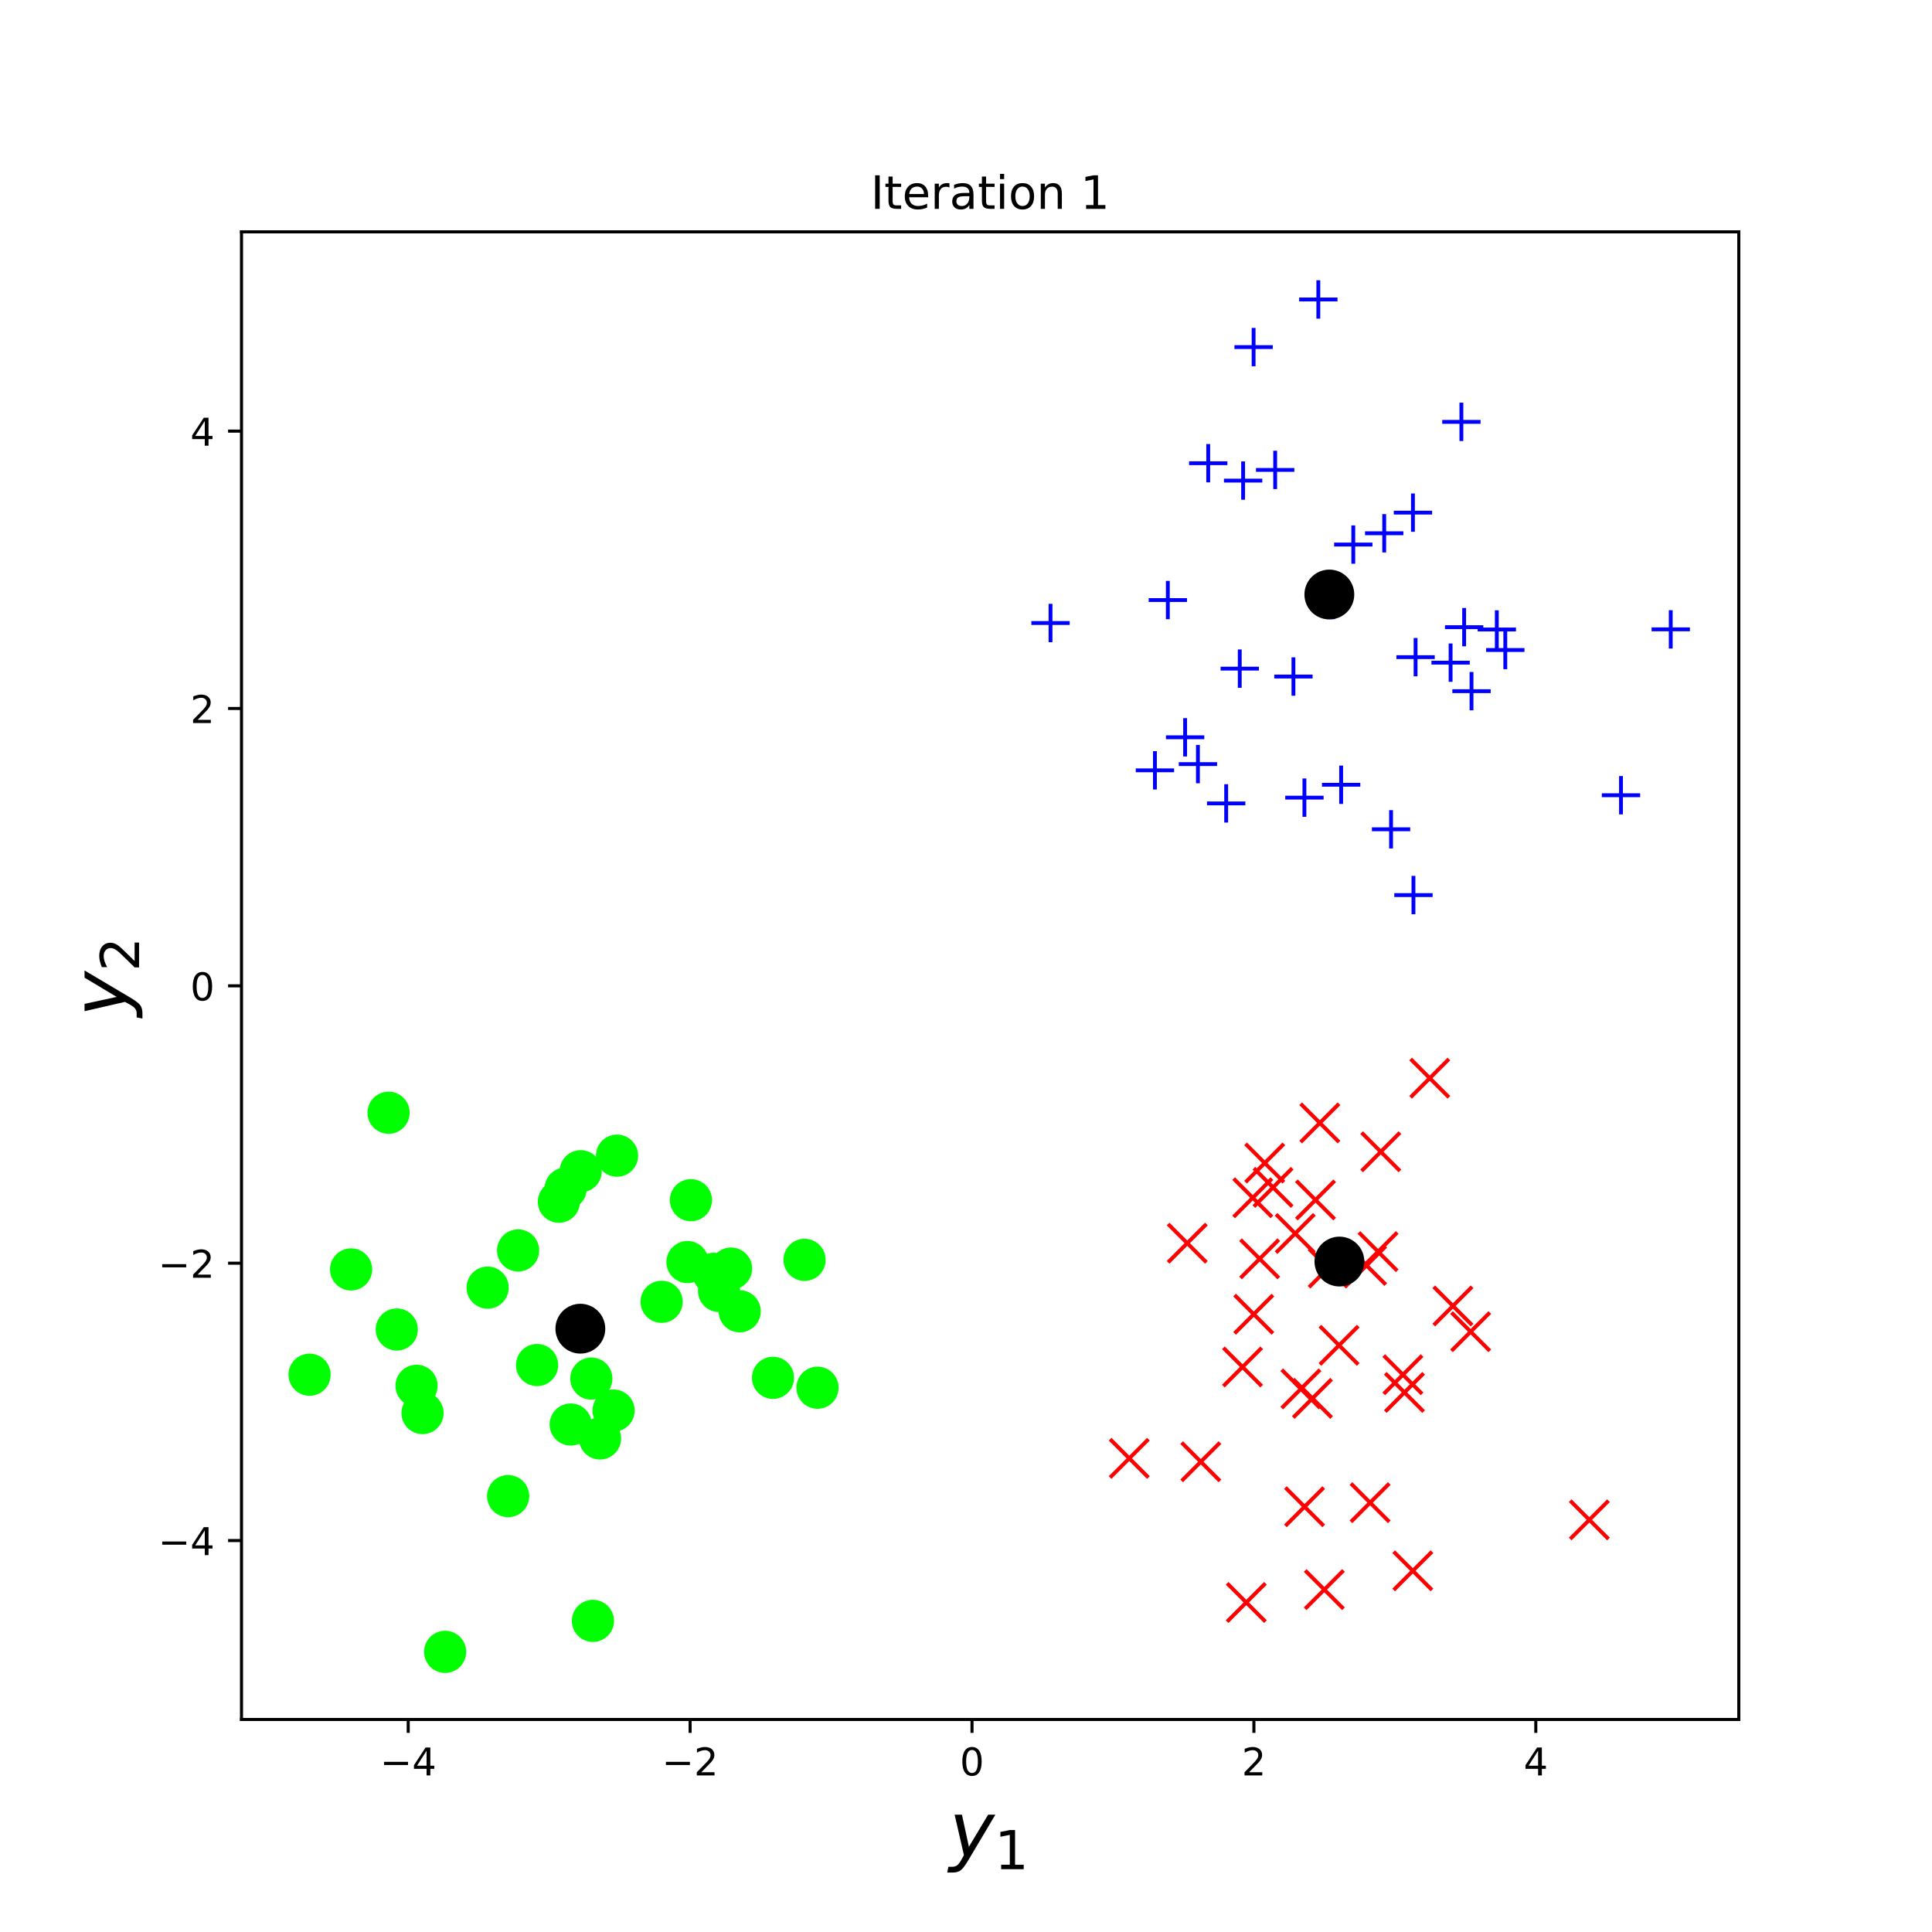
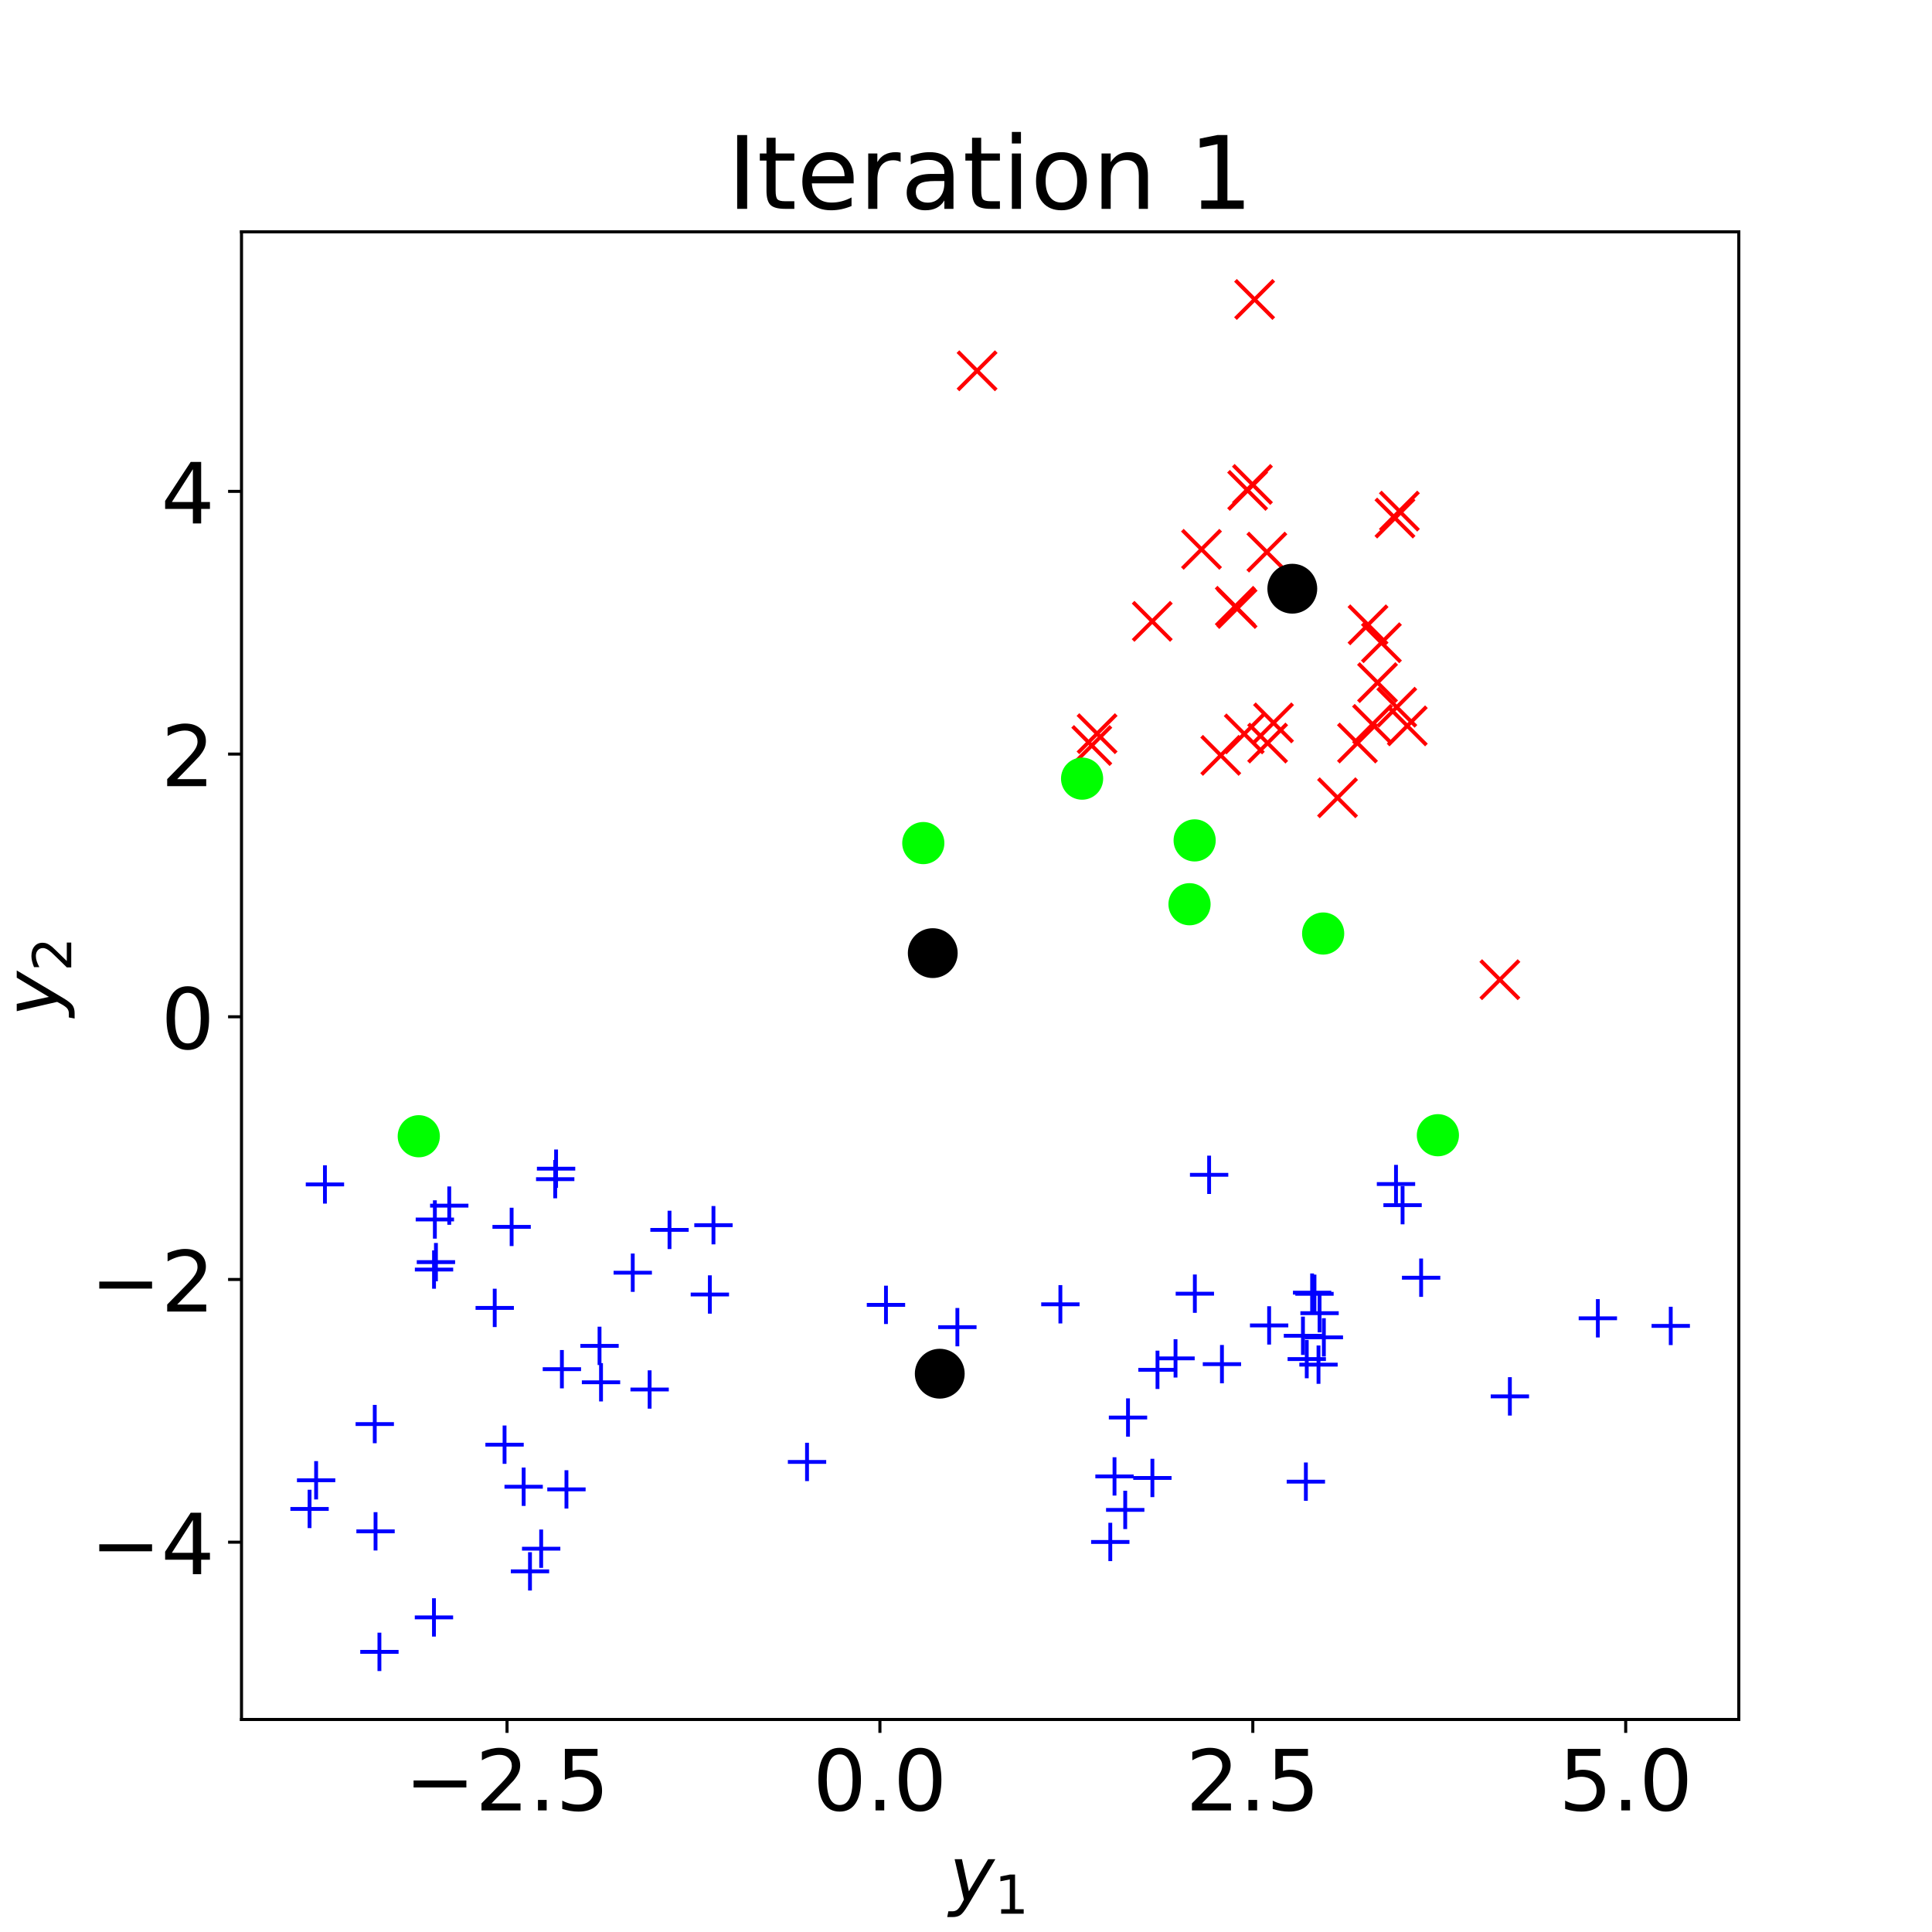
<svg xmlns="http://www.w3.org/2000/svg" xmlns:xlink="http://www.w3.org/1999/xlink" width="504pt" height="504pt" viewBox="0 0 504 504" version="1.1">
  <defs>
    <style type="text/css">*{stroke-linejoin: round; stroke-linecap: butt}</style>
  </defs>
  <g id="figure_1">
    <g id="patch_1">
      <path d="M 0 504  L 504 504  L 504 0  L 0 0  L 0 504  z " style="fill: none" />
    </g>
    <g id="axes_1">
      <g id="patch_2">
        <path d="M 63 448.56  L 453.6 448.56  L 453.6 60.48  L 63 60.48  L 63 448.56  z " style="fill: none" />
      </g>
      <g id="matplotlib.axis_1">
        <g id="xtick_1">
          <g id="line2d_1">
            <defs>
-               <path id="mb7c9445831" d="M 0 0  L 0 3.5  " style="stroke: #000000; stroke-width: 0.8" />
+               <path id="m41f06f4bff" d="M 0 0  L 0 3.5  " style="stroke: #000000; stroke-width: 0.8" />
            </defs>
            <g>
-               <use xlink:href="#mb7c9445831" x="106.492" y="448.56" style="stroke: #000000; stroke-width: 0.8" />
+               <use xlink:href="#m41f06f4bff" x="132.27" y="448.56" style="stroke: #000000; stroke-width: 0.8" />
            </g>
          </g>
          <g id="text_1">
-             <g transform="translate(99.12061 463.1584) scale(0.1 -0.1)">
+             <g transform="translate(105.5589 472.2766) scale(0.22 -0.22)">
              <defs>
                <path id="DejaVuSans-2212" d="M 678 2272  L 4684 2272  L 4684 1741  L 678 1741  L 678 2272  z " transform="scale(0.015625)" />
-                 <path id="DejaVuSans-34" d="M 2419 4116  L 825 1625  L 2419 1625  L 2419 4116  z M 2253 4666  L 3047 4666  L 3047 1625  L 3713 1625  L 3713 1100  L 3047 1100  L 3047 0  L 2419 0  L 2419 1100  L 313 1100  L 313 1709  L 2253 4666  z " transform="scale(0.015625)" />
-               </defs>
-               <use xlink:href="#DejaVuSans-2212" />
-               <use xlink:href="#DejaVuSans-34" x="83.789" />
-             </g>
-           </g>
-         </g>
-         <g id="xtick_2">
-           <g id="line2d_2">
-             <g>
-               <use xlink:href="#mb7c9445831" x="180.03" y="448.56" style="stroke: #000000; stroke-width: 0.8" />
-             </g>
-           </g>
-           <g id="text_2">
-             <g transform="translate(172.6587 463.1584) scale(0.1 -0.1)">
-               <defs>
                <path id="DejaVuSans-32" d="M 1228 531  L 3431 531  L 3431 0  L 469 0  L 469 531  Q 828 903 1448 1529  Q 2069 2156 2228 2338  Q 2531 2678 2651 2914  Q 2772 3150 2772 3378  Q 2772 3750 2511 3984  Q 2250 4219 1831 4219  Q 1534 4219 1204 4116  Q 875 4013 500 3803  L 500 4441  Q 881 4594 1212 4672  Q 1544 4750 1819 4750  Q 2544 4750 2975 4387  Q 3406 4025 3406 3419  Q 3406 3131 3298 2873  Q 3191 2616 2906 2266  Q 2828 2175 2409 1742  Q 1991 1309 1228 531  z " transform="scale(0.015625)" />
+                 <path id="DejaVuSans-2e" d="M 684 794  L 1344 794  L 1344 0  L 684 0  L 684 794  z " transform="scale(0.015625)" />
+                 <path id="DejaVuSans-35" d="M 691 4666  L 3169 4666  L 3169 4134  L 1269 4134  L 1269 2991  Q 1406 3038 1543 3061  Q 1681 3084 1819 3084  Q 2600 3084 3056 2656  Q 3513 2228 3513 1497  Q 3513 744 3044 326  Q 2575 -91 1722 -91  Q 1428 -91 1123 -41  Q 819 9 494 109  L 494 744  Q 775 591 1075 516  Q 1375 441 1709 441  Q 2250 441 2565 725  Q 2881 1009 2881 1497  Q 2881 1984 2565 2268  Q 2250 2553 1709 2553  Q 1456 2553 1204 2497  Q 953 2441 691 2322  L 691 4666  z " transform="scale(0.015625)" />
              </defs>
              <use xlink:href="#DejaVuSans-2212" />
              <use xlink:href="#DejaVuSans-32" x="83.789" />
-             </g>
-           </g>
-         </g>
-         <g id="xtick_3">
-           <g id="line2d_3">
-             <g>
-               <use xlink:href="#mb7c9445831" x="253.568" y="448.56" style="stroke: #000000; stroke-width: 0.8" />
-             </g>
-           </g>
-           <g id="text_3">
-             <g transform="translate(250.3866 463.1584) scale(0.1 -0.1)">
+               <use xlink:href="#DejaVuSans-2e" x="147.412" />
+               <use xlink:href="#DejaVuSans-35" x="179.199" />
+             </g>
+           </g>
+         </g>
+         <g id="xtick_2">
+           <g id="line2d_2">
+             <g>
+               <use xlink:href="#m41f06f4bff" x="229.545" y="448.56" style="stroke: #000000; stroke-width: 0.8" />
+             </g>
+           </g>
+           <g id="text_2">
+             <g transform="translate(212.052 472.2766) scale(0.22 -0.22)">
              <defs>
                <path id="DejaVuSans-30" d="M 2034 4250  Q 1547 4250 1301 3770  Q 1056 3291 1056 2328  Q 1056 1369 1301 889  Q 1547 409 2034 409  Q 2525 409 2770 889  Q 3016 1369 3016 2328  Q 3016 3291 2770 3770  Q 2525 4250 2034 4250  z M 2034 4750  Q 2819 4750 3233 4129  Q 3647 3509 3647 2328  Q 3647 1150 3233 529  Q 2819 -91 2034 -91  Q 1250 -91 836 529  Q 422 1150 422 2328  Q 422 3509 836 4129  Q 1250 4750 2034 4750  z " transform="scale(0.015625)" />
              </defs>
              <use xlink:href="#DejaVuSans-30" />
+               <use xlink:href="#DejaVuSans-2e" x="63.623" />
+               <use xlink:href="#DejaVuSans-30" x="95.41" />
+             </g>
+           </g>
+         </g>
+         <g id="xtick_3">
+           <g id="line2d_3">
+             <g>
+               <use xlink:href="#m41f06f4bff" x="326.821" y="448.56" style="stroke: #000000; stroke-width: 0.8" />
+             </g>
+           </g>
+           <g id="text_3">
+             <g transform="translate(309.3275 472.2766) scale(0.22 -0.22)">
+               <use xlink:href="#DejaVuSans-32" />
+               <use xlink:href="#DejaVuSans-2e" x="63.623" />
+               <use xlink:href="#DejaVuSans-35" x="95.41" />
            </g>
          </g>
        </g>
        <g id="xtick_4">
          <g id="line2d_4">
            <g>
-               <use xlink:href="#mb7c9445831" x="327.106" y="448.56" style="stroke: #000000; stroke-width: 0.8" />
+               <use xlink:href="#m41f06f4bff" x="424.096" y="448.56" style="stroke: #000000; stroke-width: 0.8" />
            </g>
          </g>
          <g id="text_4">
-             <g transform="translate(323.9247 463.1584) scale(0.1 -0.1)">
-               <use xlink:href="#DejaVuSans-32" />
-             </g>
-           </g>
-         </g>
-         <g id="xtick_5">
-           <g id="line2d_5">
-             <g>
-               <use xlink:href="#mb7c9445831" x="400.644" y="448.56" style="stroke: #000000; stroke-width: 0.8" />
-             </g>
-           </g>
-           <g id="text_5">
-             <g transform="translate(397.4627 463.1584) scale(0.1 -0.1)">
-               <use xlink:href="#DejaVuSans-34" />
-             </g>
-           </g>
-         </g>
-         <g id="text_6">
-           <g transform="translate(247.6 484.3944) scale(0.2 -0.2)">
+             <g transform="translate(406.603 472.2766) scale(0.22 -0.22)">
+               <use xlink:href="#DejaVuSans-35" />
+               <use xlink:href="#DejaVuSans-2e" x="63.623" />
+               <use xlink:href="#DejaVuSans-30" x="95.41" />
+             </g>
+           </g>
+         </g>
+         <g id="text_5">
+           <g transform="translate(247.6 496.0081) scale(0.2 -0.2)">
            <defs>
              <path id="DejaVuSans-Oblique-79" d="M 1588 -325  Q 1188 -997 936 -1164  Q 684 -1331 294 -1331  L -159 -1331  L -63 -850  L 269 -850  Q 509 -850 678 -719  Q 847 -588 1056 -206  L 1234 128  L 459 3500  L 1069 3500  L 1650 819  L 3256 3500  L 3859 3500  L 1588 -325  z " transform="scale(0.015625)" />
              <path id="DejaVuSans-31" d="M 794 531  L 1825 531  L 1825 4091  L 703 3866  L 703 4441  L 1819 4666  L 2450 4666  L 2450 531  L 3481 531  L 3481 0  L 794 0  L 794 531  z " transform="scale(0.015625)" />
            </defs>
            <use xlink:href="#DejaVuSans-Oblique-79" transform="translate(0 0.3125)" />
            <use xlink:href="#DejaVuSans-31" transform="translate(59.17969 -16.09375) scale(0.7)" />
          </g>
        </g>
      </g>
      <g id="matplotlib.axis_2">
        <g id="ytick_1">
-           <g id="line2d_6">
+           <g id="line2d_5">
            <defs>
-               <path id="mdca806f975" d="M 0 0  L -3.5 0  " style="stroke: #000000; stroke-width: 0.8" />
+               <path id="mac65f0d4dd" d="M 0 0  L -3.5 0  " style="stroke: #000000; stroke-width: 0.8" />
            </defs>
            <g>
-               <use xlink:href="#mdca806f975" x="63" y="401.885" style="stroke: #000000; stroke-width: 0.8" />
-             </g>
-           </g>
-           <g id="text_7">
-             <g transform="translate(41.25781 405.6845) scale(0.1 -0.1)">
+               <use xlink:href="#mac65f0d4dd" x="63" y="402.308" style="stroke: #000000; stroke-width: 0.8" />
+             </g>
+           </g>
+           <g id="text_6">
+             <g transform="translate(23.56719 410.6658) scale(0.22 -0.22)">
+               <defs>
+                 <path id="DejaVuSans-34" d="M 2419 4116  L 825 1625  L 2419 1625  L 2419 4116  z M 2253 4666  L 3047 4666  L 3047 1625  L 3713 1625  L 3713 1100  L 3047 1100  L 3047 0  L 2419 0  L 2419 1100  L 313 1100  L 313 1709  L 2253 4666  z " transform="scale(0.015625)" />
+               </defs>
              <use xlink:href="#DejaVuSans-2212" />
              <use xlink:href="#DejaVuSans-34" x="83.789" />
            </g>
          </g>
        </g>
        <g id="ytick_2">
-           <g id="line2d_7">
-             <g>
-               <use xlink:href="#mdca806f975" x="63" y="329.53" style="stroke: #000000; stroke-width: 0.8" />
-             </g>
-           </g>
-           <g id="text_8">
-             <g transform="translate(41.25781 333.3295) scale(0.1 -0.1)">
+           <g id="line2d_6">
+             <g>
+               <use xlink:href="#mac65f0d4dd" x="63" y="333.777" style="stroke: #000000; stroke-width: 0.8" />
+             </g>
+           </g>
+           <g id="text_7">
+             <g transform="translate(23.56719 342.1357) scale(0.22 -0.22)">
              <use xlink:href="#DejaVuSans-2212" />
              <use xlink:href="#DejaVuSans-32" x="83.789" />
            </g>
          </g>
        </g>
        <g id="ytick_3">
+           <g id="line2d_7">
+             <g>
+               <use xlink:href="#mac65f0d4dd" x="63" y="265.247" style="stroke: #000000; stroke-width: 0.8" />
+             </g>
+           </g>
+           <g id="text_8">
+             <g transform="translate(42.0025 273.6055) scale(0.22 -0.22)">
+               <use xlink:href="#DejaVuSans-30" />
+             </g>
+           </g>
+         </g>
+         <g id="ytick_4">
          <g id="line2d_8">
            <g>
-               <use xlink:href="#mdca806f975" x="63" y="257.175" style="stroke: #000000; stroke-width: 0.8" />
+               <use xlink:href="#mac65f0d4dd" x="63" y="196.717" style="stroke: #000000; stroke-width: 0.8" />
            </g>
          </g>
          <g id="text_9">
-             <g transform="translate(49.6375 260.9744) scale(0.1 -0.1)">
-               <use xlink:href="#DejaVuSans-30" />
-             </g>
-           </g>
-         </g>
-         <g id="ytick_4">
+             <g transform="translate(42.0025 205.0753) scale(0.22 -0.22)">
+               <use xlink:href="#DejaVuSans-32" />
+             </g>
+           </g>
+         </g>
+         <g id="ytick_5">
          <g id="line2d_9">
            <g>
-               <use xlink:href="#mdca806f975" x="63" y="184.82" style="stroke: #000000; stroke-width: 0.8" />
+               <use xlink:href="#mac65f0d4dd" x="63" y="128.187" style="stroke: #000000; stroke-width: 0.8" />
            </g>
          </g>
          <g id="text_10">
-             <g transform="translate(49.6375 188.6193) scale(0.1 -0.1)">
-               <use xlink:href="#DejaVuSans-32" />
-             </g>
-           </g>
-         </g>
-         <g id="ytick_5">
-           <g id="line2d_10">
-             <g>
-               <use xlink:href="#mdca806f975" x="63" y="112.465" style="stroke: #000000; stroke-width: 0.8" />
-             </g>
-           </g>
-           <g id="text_11">
-             <g transform="translate(49.6375 116.2642) scale(0.1 -0.1)">
+             <g transform="translate(42.0025 136.5451) scale(0.22 -0.22)">
              <use xlink:href="#DejaVuSans-34" />
            </g>
          </g>
        </g>
-         <g id="text_12">
-           <g transform="translate(33.05781 265.22) rotate(-90) scale(0.2 -0.2)">
+         <g id="text_11">
+           <g transform="translate(15.36719 265.22) rotate(-90) scale(0.2 -0.2)">
            <use xlink:href="#DejaVuSans-Oblique-79" transform="translate(0 0.3125)" />
            <use xlink:href="#DejaVuSans-32" transform="translate(59.17969 -16.09375) scale(0.7)" />
          </g>
        </g>
      </g>
+       <g id="line2d_10">
+         <defs>
+           <path id="m249e2f9751" d="M -5 5  L 5 -5  M -5 -5  L 5 5  " style="stroke: #ff0000" />
+         </defs>
+         <g clip-path="url(#peff433d554)">
+           <use xlink:href="#m249e2f9751" x="318.463" y="197.049" style="fill: #ff0000; stroke: #ff0000" />
+           <use xlink:href="#m249e2f9751" x="356.879" y="162.999" style="fill: #ff0000; stroke: #ff0000" />
+           <use xlink:href="#m249e2f9751" x="284.814" y="194.484" style="fill: #ff0000; stroke: #ff0000" />
+           <use xlink:href="#m249e2f9751" x="286.198" y="191.396" style="fill: #ff0000; stroke: #ff0000" />
+           <use xlink:href="#m249e2f9751" x="359.356" y="178.076" style="fill: #ff0000; stroke: #ff0000" />
+           <use xlink:href="#m249e2f9751" x="330.485" y="144.023" style="fill: #ff0000; stroke: #ff0000" />
+           <use xlink:href="#m249e2f9751" x="322.719" y="158.737" style="fill: #ff0000; stroke: #ff0000" />
+           <use xlink:href="#m249e2f9751" x="364.378" y="184.489" style="fill: #ff0000; stroke: #ff0000" />
+           <use xlink:href="#m249e2f9751" x="358.052" y="188.967" style="fill: #ff0000; stroke: #ff0000" />
+           <use xlink:href="#m249e2f9751" x="360.37" y="167.666" style="fill: #ff0000; stroke: #ff0000" />
+           <use xlink:href="#m249e2f9751" x="322.243" y="158.167" style="fill: #ff0000; stroke: #ff0000" />
+           <use xlink:href="#m249e2f9751" x="365.061" y="133.333" style="fill: #ff0000; stroke: #ff0000" />
+           <use xlink:href="#m249e2f9751" x="330.679" y="193.844" style="fill: #ff0000; stroke: #ff0000" />
+           <use xlink:href="#m249e2f9751" x="326.725" y="126.376" style="fill: #ff0000; stroke: #ff0000" />
+           <use xlink:href="#m249e2f9751" x="313.434" y="143.299" style="fill: #ff0000; stroke: #ff0000" />
+           <use xlink:href="#m249e2f9751" x="300.586" y="162.092" style="fill: #ff0000; stroke: #ff0000" />
+           <use xlink:href="#m249e2f9751" x="324.589" y="191.451" style="fill: #ff0000; stroke: #ff0000" />
+           <use xlink:href="#m249e2f9751" x="348.923" y="208.111" style="fill: #ff0000; stroke: #ff0000" />
+           <use xlink:href="#m249e2f9751" x="354.122" y="193.831" style="fill: #ff0000; stroke: #ff0000" />
+           <use xlink:href="#m249e2f9751" x="327.291" y="78.12" style="fill: #ff0000; stroke: #ff0000" />
+           <use xlink:href="#m249e2f9751" x="325.473" y="127.928" style="fill: #ff0000; stroke: #ff0000" />
+           <use xlink:href="#m249e2f9751" x="332.223" y="188.58" style="fill: #ff0000; stroke: #ff0000" />
+           <use xlink:href="#m249e2f9751" x="367.116" y="189.36" style="fill: #ff0000; stroke: #ff0000" />
+           <use xlink:href="#m249e2f9751" x="254.895" y="96.731" style="fill: #ff0000; stroke: #ff0000" />
+           <use xlink:href="#m249e2f9751" x="363.904" y="135.144" style="fill: #ff0000; stroke: #ff0000" />
+           <use xlink:href="#m249e2f9751" x="391.27" y="255.572" style="fill: #ff0000; stroke: #ff0000" />
+         </g>
+       </g>
      <g id="line2d_11">
        <defs>
-           <path id="m654a1dd733" d="M -5 5  L 5 -5  M -5 -5  L 5 5  " style="stroke: #ff0000" />
+           <path id="m19712bed94" d="M 0 5  C 1.326 5 2.598 4.473 3.536 3.536  C 4.473 2.598 5 1.326 5 0  C 5 -1.326 4.473 -2.598 3.536 -3.536  C 2.598 -4.473 1.326 -5 0 -5  C -1.326 -5 -2.598 -4.473 -3.536 -3.536  C -4.473 -2.598 -5 -1.326 -5 0  C -5 1.326 -4.473 2.598 -3.536 3.536  C -2.598 4.473 -1.326 5 0 5  z " style="stroke: #00ff00" />
        </defs>
-         <g clip-path="url(#p6a82143567)">
-           <use xlink:href="#m654a1dd733" x="343.177" y="313.03" style="fill: #ff0000; stroke: #ff0000" />
-           <use xlink:href="#m654a1dd733" x="329.929" y="303.399" style="fill: #ff0000; stroke: #ff0000" />
-           <use xlink:href="#m654a1dd733" x="359.493" y="326.508" style="fill: #ff0000; stroke: #ff0000" />
-           <use xlink:href="#m654a1dd733" x="326.811" y="312.461" style="fill: #ff0000; stroke: #ff0000" />
-           <use xlink:href="#m654a1dd733" x="327.068" y="342.84" style="fill: #ff0000; stroke: #ff0000" />
-           <use xlink:href="#m654a1dd733" x="349.322" y="350.949" style="fill: #ff0000; stroke: #ff0000" />
-           <use xlink:href="#m654a1dd733" x="328.606" y="328.388" style="fill: #ff0000; stroke: #ff0000" />
-           <use xlink:href="#m654a1dd733" x="372.982" y="281.261" style="fill: #ff0000; stroke: #ff0000" />
-           <use xlink:href="#m654a1dd733" x="342.373" y="364.794" style="fill: #ff0000; stroke: #ff0000" />
-           <use xlink:href="#m654a1dd733" x="357.422" y="392.001" style="fill: #ff0000; stroke: #ff0000" />
-           <use xlink:href="#m654a1dd733" x="294.593" y="380.44" style="fill: #ff0000; stroke: #ff0000" />
-           <use xlink:href="#m654a1dd733" x="337.881" y="321.783" style="fill: #ff0000; stroke: #ff0000" />
-           <use xlink:href="#m654a1dd733" x="366.382" y="363.246" style="fill: #ff0000; stroke: #ff0000" />
-           <use xlink:href="#m654a1dd733" x="313.257" y="381.326" style="fill: #ff0000; stroke: #ff0000" />
-           <use xlink:href="#m654a1dd733" x="339.362" y="362.32" style="fill: #ff0000; stroke: #ff0000" />
-           <use xlink:href="#m654a1dd733" x="325.119" y="418.034" style="fill: #ff0000; stroke: #ff0000" />
-           <use xlink:href="#m654a1dd733" x="345.472" y="414.684" style="fill: #ff0000; stroke: #ff0000" />
-           <use xlink:href="#m654a1dd733" x="309.716" y="324.311" style="fill: #ff0000; stroke: #ff0000" />
-           <use xlink:href="#m654a1dd733" x="332.092" y="309.755" style="fill: #ff0000; stroke: #ff0000" />
-           <use xlink:href="#m654a1dd733" x="344.304" y="292.938" style="fill: #ff0000; stroke: #ff0000" />
-           <use xlink:href="#m654a1dd733" x="346.483" y="330.8" style="fill: #ff0000; stroke: #ff0000" />
-           <use xlink:href="#m654a1dd733" x="324.14" y="356.599" style="fill: #ff0000; stroke: #ff0000" />
-           <use xlink:href="#m654a1dd733" x="368.564" y="409.783" style="fill: #ff0000; stroke: #ff0000" />
-           <use xlink:href="#m654a1dd733" x="383.646" y="347.402" style="fill: #ff0000; stroke: #ff0000" />
-           <use xlink:href="#m654a1dd733" x="414.615" y="396.48" style="fill: #ff0000; stroke: #ff0000" />
-           <use xlink:href="#m654a1dd733" x="356.493" y="330.116" style="fill: #ff0000; stroke: #ff0000" />
-           <use xlink:href="#m654a1dd733" x="340.318" y="393.059" style="fill: #ff0000; stroke: #ff0000" />
-           <use xlink:href="#m654a1dd733" x="365.976" y="358.621" style="fill: #ff0000; stroke: #ff0000" />
-           <use xlink:href="#m654a1dd733" x="360.205" y="300.464" style="fill: #ff0000; stroke: #ff0000" />
-           <use xlink:href="#m654a1dd733" x="379.021" y="340.682" style="fill: #ff0000; stroke: #ff0000" />
+         <g clip-path="url(#peff433d554)">
+           <use xlink:href="#m19712bed94" x="240.861" y="219.935" style="fill: #00ff00; stroke: #00ff00" />
+           <use xlink:href="#m19712bed94" x="282.285" y="203.123" style="fill: #00ff00; stroke: #00ff00" />
+           <use xlink:href="#m19712bed94" x="311.647" y="219.236" style="fill: #00ff00; stroke: #00ff00" />
+           <use xlink:href="#m19712bed94" x="310.309" y="235.885" style="fill: #00ff00; stroke: #00ff00" />
+           <use xlink:href="#m19712bed94" x="345.171" y="243.53" style="fill: #00ff00; stroke: #00ff00" />
+           <use xlink:href="#m19712bed94" x="109.244" y="296.411" style="fill: #00ff00; stroke: #00ff00" />
+           <use xlink:href="#m19712bed94" x="375.102" y="296.145" style="fill: #00ff00; stroke: #00ff00" />
        </g>
      </g>
      <g id="line2d_12">
        <defs>
-           <path id="me130975445" d="M 0 5  C 1.326 5 2.598 4.473 3.536 3.536  C 4.473 2.598 5 1.326 5 0  C 5 -1.326 4.473 -2.598 3.536 -3.536  C 2.598 -4.473 1.326 -5 0 -5  C -1.326 -5 -2.598 -4.473 -3.536 -3.536  C -4.473 -2.598 -5 -1.326 -5 0  C -5 1.326 -4.473 2.598 -3.536 3.536  C -2.598 4.473 -1.326 5 0 5  z " style="stroke: #00ff00" />
+           <path id="md03c148b7d" d="M -5 0  L 5 0  M 0 5  L 0 -5  " style="stroke: #0000ff" />
        </defs>
-         <g clip-path="url(#p6a82143567)">
-           <use xlink:href="#me130975445" x="154.262" y="359.632" style="fill: #00ff00; stroke: #00ff00" />
-           <use xlink:href="#me130975445" x="91.585" y="331.153" style="fill: #00ff00; stroke: #00ff00" />
-           <use xlink:href="#me130975445" x="172.596" y="339.605" style="fill: #00ff00; stroke: #00ff00" />
-           <use xlink:href="#me130975445" x="156.524" y="375.246" style="fill: #00ff00; stroke: #00ff00" />
-           <use xlink:href="#me130975445" x="132.558" y="390.291" style="fill: #00ff00; stroke: #00ff00" />
-           <use xlink:href="#me130975445" x="186.228" y="332.3" style="fill: #00ff00; stroke: #00ff00" />
-           <use xlink:href="#me130975445" x="135.153" y="326.203" style="fill: #00ff00; stroke: #00ff00" />
-           <use xlink:href="#me130975445" x="116.121" y="430.92" style="fill: #00ff00; stroke: #00ff00" />
-           <use xlink:href="#me130975445" x="140.105" y="356.097" style="fill: #00ff00; stroke: #00ff00" />
-           <use xlink:href="#me130975445" x="127.206" y="335.903" style="fill: #00ff00; stroke: #00ff00" />
-           <use xlink:href="#me130975445" x="187.585" y="336.776" style="fill: #00ff00; stroke: #00ff00" />
-           <use xlink:href="#me130975445" x="190.708" y="330.936" style="fill: #00ff00; stroke: #00ff00" />
-           <use xlink:href="#me130975445" x="108.662" y="361.513" style="fill: #00ff00; stroke: #00ff00" />
-           <use xlink:href="#me130975445" x="154.675" y="422.833" style="fill: #00ff00; stroke: #00ff00" />
-           <use xlink:href="#me130975445" x="103.505" y="346.824" style="fill: #00ff00; stroke: #00ff00" />
-           <use xlink:href="#me130975445" x="147.558" y="310.069" style="fill: #00ff00; stroke: #00ff00" />
-           <use xlink:href="#me130975445" x="160.965" y="301.48" style="fill: #00ff00; stroke: #00ff00" />
-           <use xlink:href="#me130975445" x="201.651" y="359.432" style="fill: #00ff00; stroke: #00ff00" />
-           <use xlink:href="#me130975445" x="213.26" y="362.015" style="fill: #00ff00; stroke: #00ff00" />
-           <use xlink:href="#me130975445" x="209.882" y="328.657" style="fill: #00ff00; stroke: #00ff00" />
-           <use xlink:href="#me130975445" x="179.343" y="329.232" style="fill: #00ff00; stroke: #00ff00" />
-           <use xlink:href="#me130975445" x="192.962" y="342.072" style="fill: #00ff00; stroke: #00ff00" />
-           <use xlink:href="#me130975445" x="160.067" y="367.972" style="fill: #00ff00; stroke: #00ff00" />
-           <use xlink:href="#me130975445" x="101.364" y="290.277" style="fill: #00ff00; stroke: #00ff00" />
-           <use xlink:href="#me130975445" x="148.883" y="371.611" style="fill: #00ff00; stroke: #00ff00" />
-           <use xlink:href="#me130975445" x="180.244" y="313.095" style="fill: #00ff00; stroke: #00ff00" />
-           <use xlink:href="#me130975445" x="110.226" y="368.623" style="fill: #00ff00; stroke: #00ff00" />
-           <use xlink:href="#me130975445" x="145.796" y="313.492" style="fill: #00ff00; stroke: #00ff00" />
-           <use xlink:href="#me130975445" x="151.489" y="305.539" style="fill: #00ff00; stroke: #00ff00" />
-           <use xlink:href="#me130975445" x="80.755" y="358.617" style="fill: #00ff00; stroke: #00ff00" />
+         <g clip-path="url(#peff433d554)">
+           <use xlink:href="#md03c148b7d" x="141.175" y="404.009" style="fill: #0000ff; stroke: #0000ff" />
+           <use xlink:href="#md03c148b7d" x="185.18" y="337.697" style="fill: #0000ff; stroke: #0000ff" />
+           <use xlink:href="#md03c148b7d" x="82.467" y="386.156" style="fill: #0000ff; stroke: #0000ff" />
+           <use xlink:href="#md03c148b7d" x="113.224" y="331.185" style="fill: #0000ff; stroke: #0000ff" />
+           <use xlink:href="#md03c148b7d" x="174.656" y="320.843" style="fill: #0000ff; stroke: #0000ff" />
+           <use xlink:href="#md03c148b7d" x="113.443" y="318.122" style="fill: #0000ff; stroke: #0000ff" />
+           <use xlink:href="#md03c148b7d" x="145.065" y="304.87" style="fill: #0000ff; stroke: #0000ff" />
+           <use xlink:href="#md03c148b7d" x="165.065" y="332.01" style="fill: #0000ff; stroke: #0000ff" />
+           <use xlink:href="#md03c148b7d" x="131.624" y="376.873" style="fill: #0000ff; stroke: #0000ff" />
+           <use xlink:href="#md03c148b7d" x="133.468" y="320.054" style="fill: #0000ff; stroke: #0000ff" />
+           <use xlink:href="#md03c148b7d" x="156.788" y="360.593" style="fill: #0000ff; stroke: #0000ff" />
+           <use xlink:href="#md03c148b7d" x="80.755" y="393.636" style="fill: #0000ff; stroke: #0000ff" />
+           <use xlink:href="#md03c148b7d" x="136.605" y="387.845" style="fill: #0000ff; stroke: #0000ff" />
+           <use xlink:href="#md03c148b7d" x="129.058" y="341.194" style="fill: #0000ff; stroke: #0000ff" />
+           <use xlink:href="#md03c148b7d" x="156.4" y="351.098" style="fill: #0000ff; stroke: #0000ff" />
+           <use xlink:href="#md03c148b7d" x="144.836" y="307.607" style="fill: #0000ff; stroke: #0000ff" />
+           <use xlink:href="#md03c148b7d" x="138.257" y="409.915" style="fill: #0000ff; stroke: #0000ff" />
+           <use xlink:href="#md03c148b7d" x="113.722" y="329.248" style="fill: #0000ff; stroke: #0000ff" />
+           <use xlink:href="#md03c148b7d" x="169.467" y="362.473" style="fill: #0000ff; stroke: #0000ff" />
+           <use xlink:href="#md03c148b7d" x="117.195" y="314.515" style="fill: #0000ff; stroke: #0000ff" />
+           <use xlink:href="#md03c148b7d" x="97.968" y="399.483" style="fill: #0000ff; stroke: #0000ff" />
+           <use xlink:href="#md03c148b7d" x="147.769" y="388.531" style="fill: #0000ff; stroke: #0000ff" />
+           <use xlink:href="#md03c148b7d" x="84.766" y="308.981" style="fill: #0000ff; stroke: #0000ff" />
+           <use xlink:href="#md03c148b7d" x="186.12" y="319.612" style="fill: #0000ff; stroke: #0000ff" />
+           <use xlink:href="#md03c148b7d" x="113.206" y="421.93" style="fill: #0000ff; stroke: #0000ff" />
+           <use xlink:href="#md03c148b7d" x="146.58" y="357.177" style="fill: #0000ff; stroke: #0000ff" />
+           <use xlink:href="#md03c148b7d" x="98.978" y="430.92" style="fill: #0000ff; stroke: #0000ff" />
+           <use xlink:href="#md03c148b7d" x="210.529" y="381.37" style="fill: #0000ff; stroke: #0000ff" />
+           <use xlink:href="#md03c148b7d" x="97.764" y="371.492" style="fill: #0000ff; stroke: #0000ff" />
+           <use xlink:href="#md03c148b7d" x="249.75" y="346.211" style="fill: #0000ff; stroke: #0000ff" />
+           <use xlink:href="#md03c148b7d" x="306.659" y="354.361" style="fill: #0000ff; stroke: #0000ff" />
+           <use xlink:href="#md03c148b7d" x="231.122" y="340.399" style="fill: #0000ff; stroke: #0000ff" />
+           <use xlink:href="#md03c148b7d" x="293.536" y="393.883" style="fill: #0000ff; stroke: #0000ff" />
+           <use xlink:href="#md03c148b7d" x="290.742" y="385.154" style="fill: #0000ff; stroke: #0000ff" />
+           <use xlink:href="#md03c148b7d" x="300.623" y="385.553" style="fill: #0000ff; stroke: #0000ff" />
+           <use xlink:href="#md03c148b7d" x="276.621" y="340.253" style="fill: #0000ff; stroke: #0000ff" />
+           <use xlink:href="#md03c148b7d" x="318.768" y="355.867" style="fill: #0000ff; stroke: #0000ff" />
+           <use xlink:href="#md03c148b7d" x="345.355" y="348.877" style="fill: #0000ff; stroke: #0000ff" />
+           <use xlink:href="#md03c148b7d" x="370.727" y="333.317" style="fill: #0000ff; stroke: #0000ff" />
+           <use xlink:href="#md03c148b7d" x="435.845" y="345.886" style="fill: #0000ff; stroke: #0000ff" />
+           <use xlink:href="#md03c148b7d" x="315.422" y="306.473" style="fill: #0000ff; stroke: #0000ff" />
+           <use xlink:href="#md03c148b7d" x="344.233" y="342.567" style="fill: #0000ff; stroke: #0000ff" />
+           <use xlink:href="#md03c148b7d" x="331.077" y="345.763" style="fill: #0000ff; stroke: #0000ff" />
+           <use xlink:href="#md03c148b7d" x="339.901" y="348.462" style="fill: #0000ff; stroke: #0000ff" />
+           <use xlink:href="#md03c148b7d" x="364.173" y="308.875" style="fill: #0000ff; stroke: #0000ff" />
+           <use xlink:href="#md03c148b7d" x="393.88" y="364.271" style="fill: #0000ff; stroke: #0000ff" />
+           <use xlink:href="#md03c148b7d" x="365.888" y="314.385" style="fill: #0000ff; stroke: #0000ff" />
+           <use xlink:href="#md03c148b7d" x="311.7" y="337.483" style="fill: #0000ff; stroke: #0000ff" />
+           <use xlink:href="#md03c148b7d" x="342.293" y="337.216" style="fill: #0000ff; stroke: #0000ff" />
+           <use xlink:href="#md03c148b7d" x="289.64" y="402.251" style="fill: #0000ff; stroke: #0000ff" />
+           <use xlink:href="#md03c148b7d" x="340.893" y="354.541" style="fill: #0000ff; stroke: #0000ff" />
+           <use xlink:href="#md03c148b7d" x="301.957" y="357.344" style="fill: #0000ff; stroke: #0000ff" />
+           <use xlink:href="#md03c148b7d" x="342.908" y="337.512" style="fill: #0000ff; stroke: #0000ff" />
+           <use xlink:href="#md03c148b7d" x="340.661" y="386.525" style="fill: #0000ff; stroke: #0000ff" />
+           <use xlink:href="#md03c148b7d" x="343.959" y="355.994" style="fill: #0000ff; stroke: #0000ff" />
+           <use xlink:href="#md03c148b7d" x="294.262" y="369.79" style="fill: #0000ff; stroke: #0000ff" />
+           <use xlink:href="#md03c148b7d" x="416.831" y="343.904" style="fill: #0000ff; stroke: #0000ff" />
        </g>
      </g>
      <g id="line2d_13">
        <defs>
-           <path id="m2e57e48e63" d="M -5 0  L 5 0  M 0 5  L 0 -5  " style="stroke: #0000ff" />
+           <path id="m571756cf2b" d="M 0 6  C 1.591 6 3.117 5.368 4.243 4.243  C 5.368 3.117 6 1.591 6 0  C 6 -1.591 5.368 -3.117 4.243 -4.243  C 3.117 -5.368 1.591 -6 0 -6  C -1.591 -6 -3.117 -5.368 -4.243 -4.243  C -5.368 -3.117 -6 -1.591 -6 0  C -6 1.591 -5.368 3.117 -4.243 4.243  C -3.117 5.368 -1.591 6 0 6  z " style="stroke: #000000" />
        </defs>
-         <g clip-path="url(#p6a82143567)">
-           <use xlink:href="#m2e57e48e63" x="301.286" y="200.956" style="fill: #0000ff; stroke: #0000ff" />
-           <use xlink:href="#m2e57e48e63" x="315.19" y="120.836" style="fill: #0000ff; stroke: #0000ff" />
-           <use xlink:href="#m2e57e48e63" x="392.686" y="169.568" style="fill: #0000ff; stroke: #0000ff" />
-           <use xlink:href="#m2e57e48e63" x="435.845" y="164.178" style="fill: #0000ff; stroke: #0000ff" />
-           <use xlink:href="#m2e57e48e63" x="337.416" y="176.487" style="fill: #0000ff; stroke: #0000ff" />
-           <use xlink:href="#m2e57e48e63" x="312.502" y="199.329" style="fill: #0000ff; stroke: #0000ff" />
-           <use xlink:href="#m2e57e48e63" x="422.868" y="207.451" style="fill: #0000ff; stroke: #0000ff" />
-           <use xlink:href="#m2e57e48e63" x="319.872" y="209.584" style="fill: #0000ff; stroke: #0000ff" />
-           <use xlink:href="#m2e57e48e63" x="383.874" y="180.303" style="fill: #0000ff; stroke: #0000ff" />
-           <use xlink:href="#m2e57e48e63" x="332.654" y="122.585" style="fill: #0000ff; stroke: #0000ff" />
-           <use xlink:href="#m2e57e48e63" x="323.413" y="174.426" style="fill: #0000ff; stroke: #0000ff" />
-           <use xlink:href="#m2e57e48e63" x="327.028" y="90.543" style="fill: #0000ff; stroke: #0000ff" />
-           <use xlink:href="#m2e57e48e63" x="353.032" y="142.055" style="fill: #0000ff; stroke: #0000ff" />
-           <use xlink:href="#m2e57e48e63" x="340.282" y="208.075" style="fill: #0000ff; stroke: #0000ff" />
-           <use xlink:href="#m2e57e48e63" x="390.471" y="164.215" style="fill: #0000ff; stroke: #0000ff" />
-           <use xlink:href="#m2e57e48e63" x="274.049" y="162.523" style="fill: #0000ff; stroke: #0000ff" />
-           <use xlink:href="#m2e57e48e63" x="324.29" y="125.373" style="fill: #0000ff; stroke: #0000ff" />
-           <use xlink:href="#m2e57e48e63" x="381.95" y="163.61" style="fill: #0000ff; stroke: #0000ff" />
-           <use xlink:href="#m2e57e48e63" x="368.727" y="233.499" style="fill: #0000ff; stroke: #0000ff" />
-           <use xlink:href="#m2e57e48e63" x="347.769" y="156.519" style="fill: #0000ff; stroke: #0000ff" />
-           <use xlink:href="#m2e57e48e63" x="309.163" y="192.336" style="fill: #0000ff; stroke: #0000ff" />
-           <use xlink:href="#m2e57e48e63" x="304.653" y="156.539" style="fill: #0000ff; stroke: #0000ff" />
-           <use xlink:href="#m2e57e48e63" x="368.595" y="133.725" style="fill: #0000ff; stroke: #0000ff" />
-           <use xlink:href="#m2e57e48e63" x="369.282" y="171.428" style="fill: #0000ff; stroke: #0000ff" />
-           <use xlink:href="#m2e57e48e63" x="362.883" y="216.34" style="fill: #0000ff; stroke: #0000ff" />
-           <use xlink:href="#m2e57e48e63" x="378.418" y="172.863" style="fill: #0000ff; stroke: #0000ff" />
-           <use xlink:href="#m2e57e48e63" x="361.1" y="139.113" style="fill: #0000ff; stroke: #0000ff" />
-           <use xlink:href="#m2e57e48e63" x="343.91" y="78.12" style="fill: #0000ff; stroke: #0000ff" />
-           <use xlink:href="#m2e57e48e63" x="349.864" y="204.72" style="fill: #0000ff; stroke: #0000ff" />
-           <use xlink:href="#m2e57e48e63" x="381.233" y="110.053" style="fill: #0000ff; stroke: #0000ff" />
-         </g>
-       </g>
-       <g id="line2d_14">
-         <defs>
-           <path id="mcfa8899f7b" d="M 0 6  C 1.591 6 3.117 5.368 4.243 4.243  C 5.368 3.117 6 1.591 6 0  C 6 -1.591 5.368 -3.117 4.243 -4.243  C 3.117 -5.368 1.591 -6 0 -6  C -1.591 -6 -3.117 -5.368 -4.243 -4.243  C -5.368 -3.117 -6 -1.591 -6 0  C -6 1.591 -5.368 3.117 -4.243 4.243  C -3.117 5.368 -1.591 6 0 6  z " style="stroke: #000000" />
-         </defs>
-         <g clip-path="url(#p6a82143567)">
-           <use xlink:href="#mcfa8899f7b" x="349.413" y="329.102" style="stroke: #000000" />
-           <use xlink:href="#mcfa8899f7b" x="151.397" y="346.614" style="stroke: #000000" />
-           <use xlink:href="#mcfa8899f7b" x="346.787" y="155.091" style="stroke: #000000" />
+         <g clip-path="url(#peff433d554)">
+           <use xlink:href="#m571756cf2b" x="337.122" y="153.575" style="stroke: #000000" />
+           <use xlink:href="#m571756cf2b" x="243.328" y="248.641" style="stroke: #000000" />
+           <use xlink:href="#m571756cf2b" x="245.152" y="358.357" style="stroke: #000000" />
        </g>
      </g>
      <g id="patch_3">
        <path d="M 63 448.56  L 63 60.48  " style="fill: none; stroke: #000000; stroke-width: 0.8; stroke-linejoin: miter; stroke-linecap: square" />
      </g>
      <g id="patch_4">
        <path d="M 453.6 448.56  L 453.6 60.48  " style="fill: none; stroke: #000000; stroke-width: 0.8; stroke-linejoin: miter; stroke-linecap: square" />
      </g>
      <g id="patch_5">
        <path d="M 63 448.56  L 453.6 448.56  " style="fill: none; stroke: #000000; stroke-width: 0.8; stroke-linejoin: miter; stroke-linecap: square" />
      </g>
      <g id="patch_6">
        <path d="M 63 60.48  L 453.6 60.48  " style="fill: none; stroke: #000000; stroke-width: 0.8; stroke-linejoin: miter; stroke-linecap: square" />
      </g>
-       <g id="text_13">
-         <g transform="translate(227.1253 54.48) scale(0.12 -0.12)">
+       <g id="text_12">
+         <g transform="translate(189.7157 54.48) scale(0.264 -0.264)">
          <defs>
            <path id="DejaVuSans-49" d="M 628 4666  L 1259 4666  L 1259 0  L 628 0  L 628 4666  z " transform="scale(0.015625)" />
            <path id="DejaVuSans-74" d="M 1172 4494  L 1172 3500  L 2356 3500  L 2356 3053  L 1172 3053  L 1172 1153  Q 1172 725 1289 603  Q 1406 481 1766 481  L 2356 481  L 2356 0  L 1766 0  Q 1100 0 847 248  Q 594 497 594 1153  L 594 3053  L 172 3053  L 172 3500  L 594 3500  L 594 4494  L 1172 4494  z " transform="scale(0.015625)" />
            <path id="DejaVuSans-65" d="M 3597 1894  L 3597 1613  L 953 1613  Q 991 1019 1311 708  Q 1631 397 2203 397  Q 2534 397 2845 478  Q 3156 559 3463 722  L 3463 178  Q 3153 47 2828 -22  Q 2503 -91 2169 -91  Q 1331 -91 842 396  Q 353 884 353 1716  Q 353 2575 817 3079  Q 1281 3584 2069 3584  Q 2775 3584 3186 3129  Q 3597 2675 3597 1894  z M 3022 2063  Q 3016 2534 2758 2815  Q 2500 3097 2075 3097  Q 1594 3097 1305 2825  Q 1016 2553 972 2059  L 3022 2063  z " transform="scale(0.015625)" />
            <path id="DejaVuSans-72" d="M 2631 2963  Q 2534 3019 2420 3045  Q 2306 3072 2169 3072  Q 1681 3072 1420 2755  Q 1159 2438 1159 1844  L 1159 0  L 581 0  L 581 3500  L 1159 3500  L 1159 2956  Q 1341 3275 1631 3429  Q 1922 3584 2338 3584  Q 2397 3584 2469 3576  Q 2541 3569 2628 3553  L 2631 2963  z " transform="scale(0.015625)" />
            <path id="DejaVuSans-61" d="M 2194 1759  Q 1497 1759 1228 1600  Q 959 1441 959 1056  Q 959 750 1161 570  Q 1363 391 1709 391  Q 2188 391 2477 730  Q 2766 1069 2766 1631  L 2766 1759  L 2194 1759  z M 3341 1997  L 3341 0  L 2766 0  L 2766 531  Q 2569 213 2275 61  Q 1981 -91 1556 -91  Q 1019 -91 701 211  Q 384 513 384 1019  Q 384 1609 779 1909  Q 1175 2209 1959 2209  L 2766 2209  L 2766 2266  Q 2766 2663 2505 2880  Q 2244 3097 1772 3097  Q 1472 3097 1187 3025  Q 903 2953 641 2809  L 641 3341  Q 956 3463 1253 3523  Q 1550 3584 1831 3584  Q 2591 3584 2966 3190  Q 3341 2797 3341 1997  z " transform="scale(0.015625)" />
            <path id="DejaVuSans-69" d="M 603 3500  L 1178 3500  L 1178 0  L 603 0  L 603 3500  z M 603 4863  L 1178 4863  L 1178 4134  L 603 4134  L 603 4863  z " transform="scale(0.015625)" />
            <path id="DejaVuSans-6f" d="M 1959 3097  Q 1497 3097 1228 2736  Q 959 2375 959 1747  Q 959 1119 1226 758  Q 1494 397 1959 397  Q 2419 397 2687 759  Q 2956 1122 2956 1747  Q 2956 2369 2687 2733  Q 2419 3097 1959 3097  z M 1959 3584  Q 2709 3584 3137 3096  Q 3566 2609 3566 1747  Q 3566 888 3137 398  Q 2709 -91 1959 -91  Q 1206 -91 779 398  Q 353 888 353 1747  Q 353 2609 779 3096  Q 1206 3584 1959 3584  z " transform="scale(0.015625)" />
            <path id="DejaVuSans-6e" d="M 3513 2113  L 3513 0  L 2938 0  L 2938 2094  Q 2938 2591 2744 2837  Q 2550 3084 2163 3084  Q 1697 3084 1428 2787  Q 1159 2491 1159 1978  L 1159 0  L 581 0  L 581 3500  L 1159 3500  L 1159 2956  Q 1366 3272 1645 3428  Q 1925 3584 2291 3584  Q 2894 3584 3203 3211  Q 3513 2838 3513 2113  z " transform="scale(0.015625)" />
            <path id="DejaVuSans-20" transform="scale(0.015625)" />
          </defs>
          <use xlink:href="#DejaVuSans-49" />
          <use xlink:href="#DejaVuSans-74" x="29.492" />
          <use xlink:href="#DejaVuSans-65" x="68.701" />
          <use xlink:href="#DejaVuSans-72" x="130.225" />
          <use xlink:href="#DejaVuSans-61" x="171.338" />
          <use xlink:href="#DejaVuSans-74" x="232.617" />
          <use xlink:href="#DejaVuSans-69" x="271.826" />
          <use xlink:href="#DejaVuSans-6f" x="299.609" />
          <use xlink:href="#DejaVuSans-6e" x="360.791" />
          <use xlink:href="#DejaVuSans-20" x="424.17" />
          <use xlink:href="#DejaVuSans-31" x="455.957" />
        </g>
      </g>
    </g>
  </g>
  <defs>
-     <clipPath id="p6a82143567">
+     <clipPath id="peff433d554">
      <rect x="63" y="60.48" width="390.6" height="388.08" />
    </clipPath>
  </defs>
</svg>
